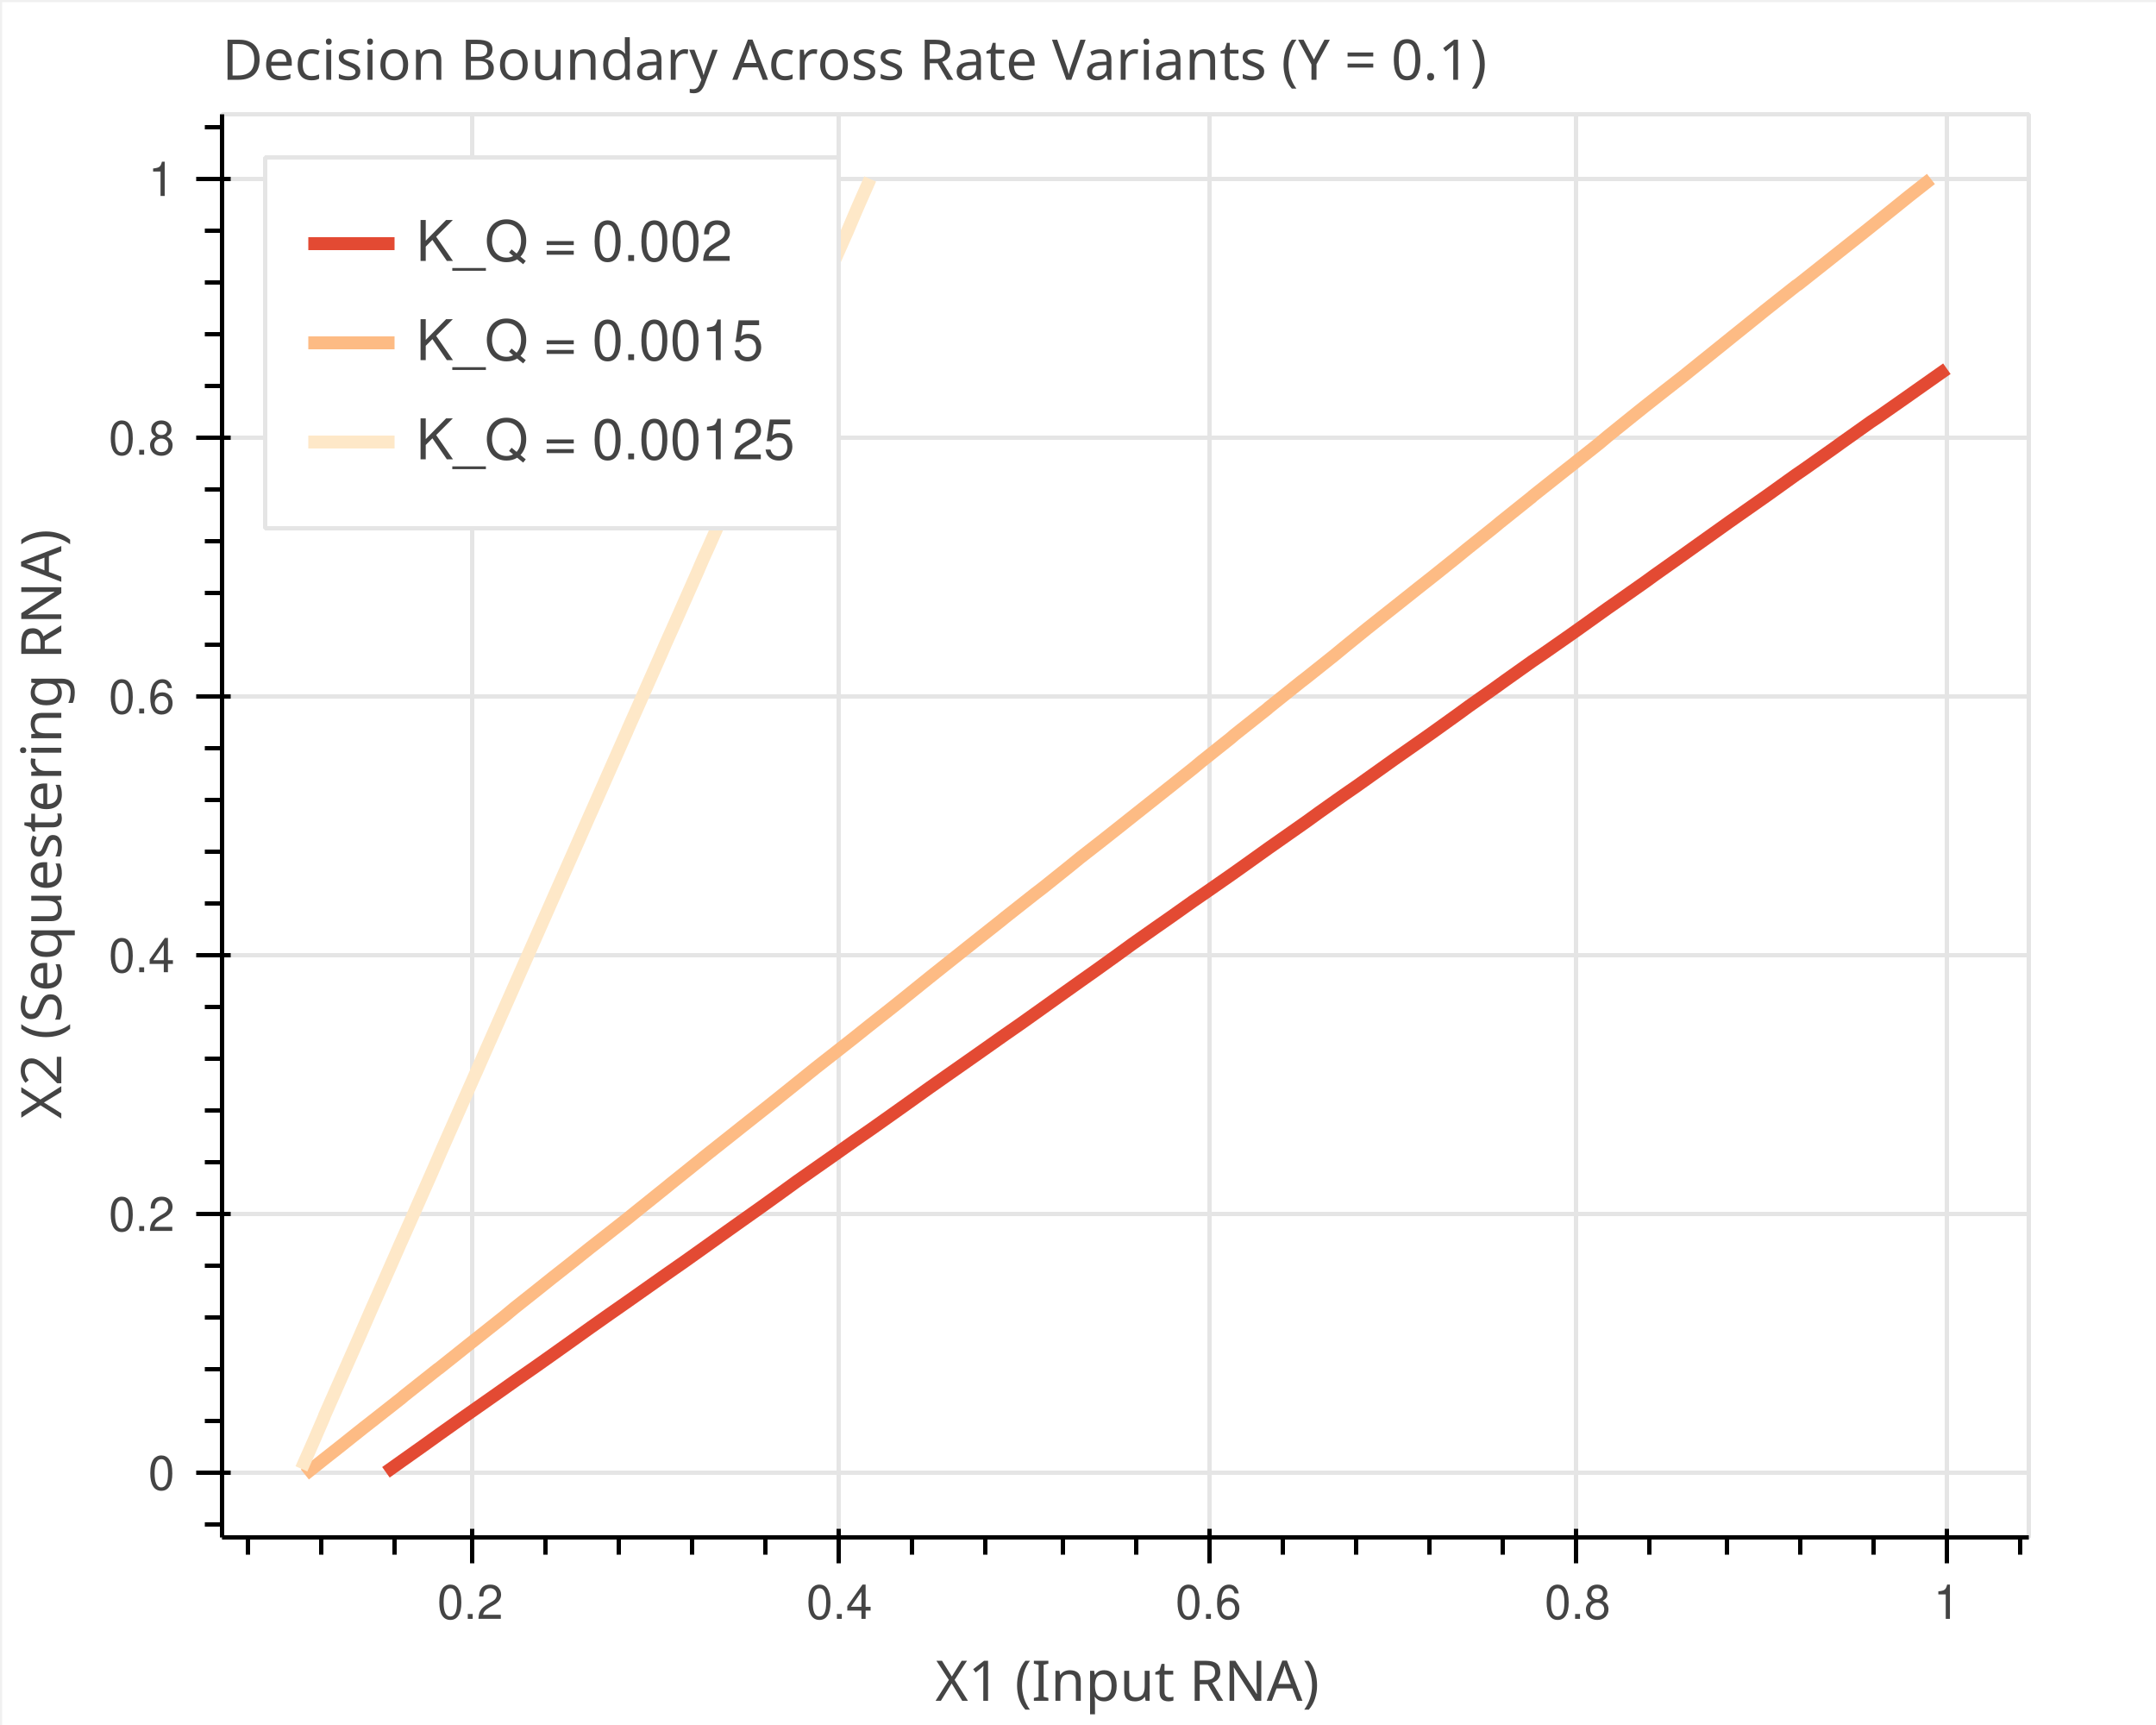
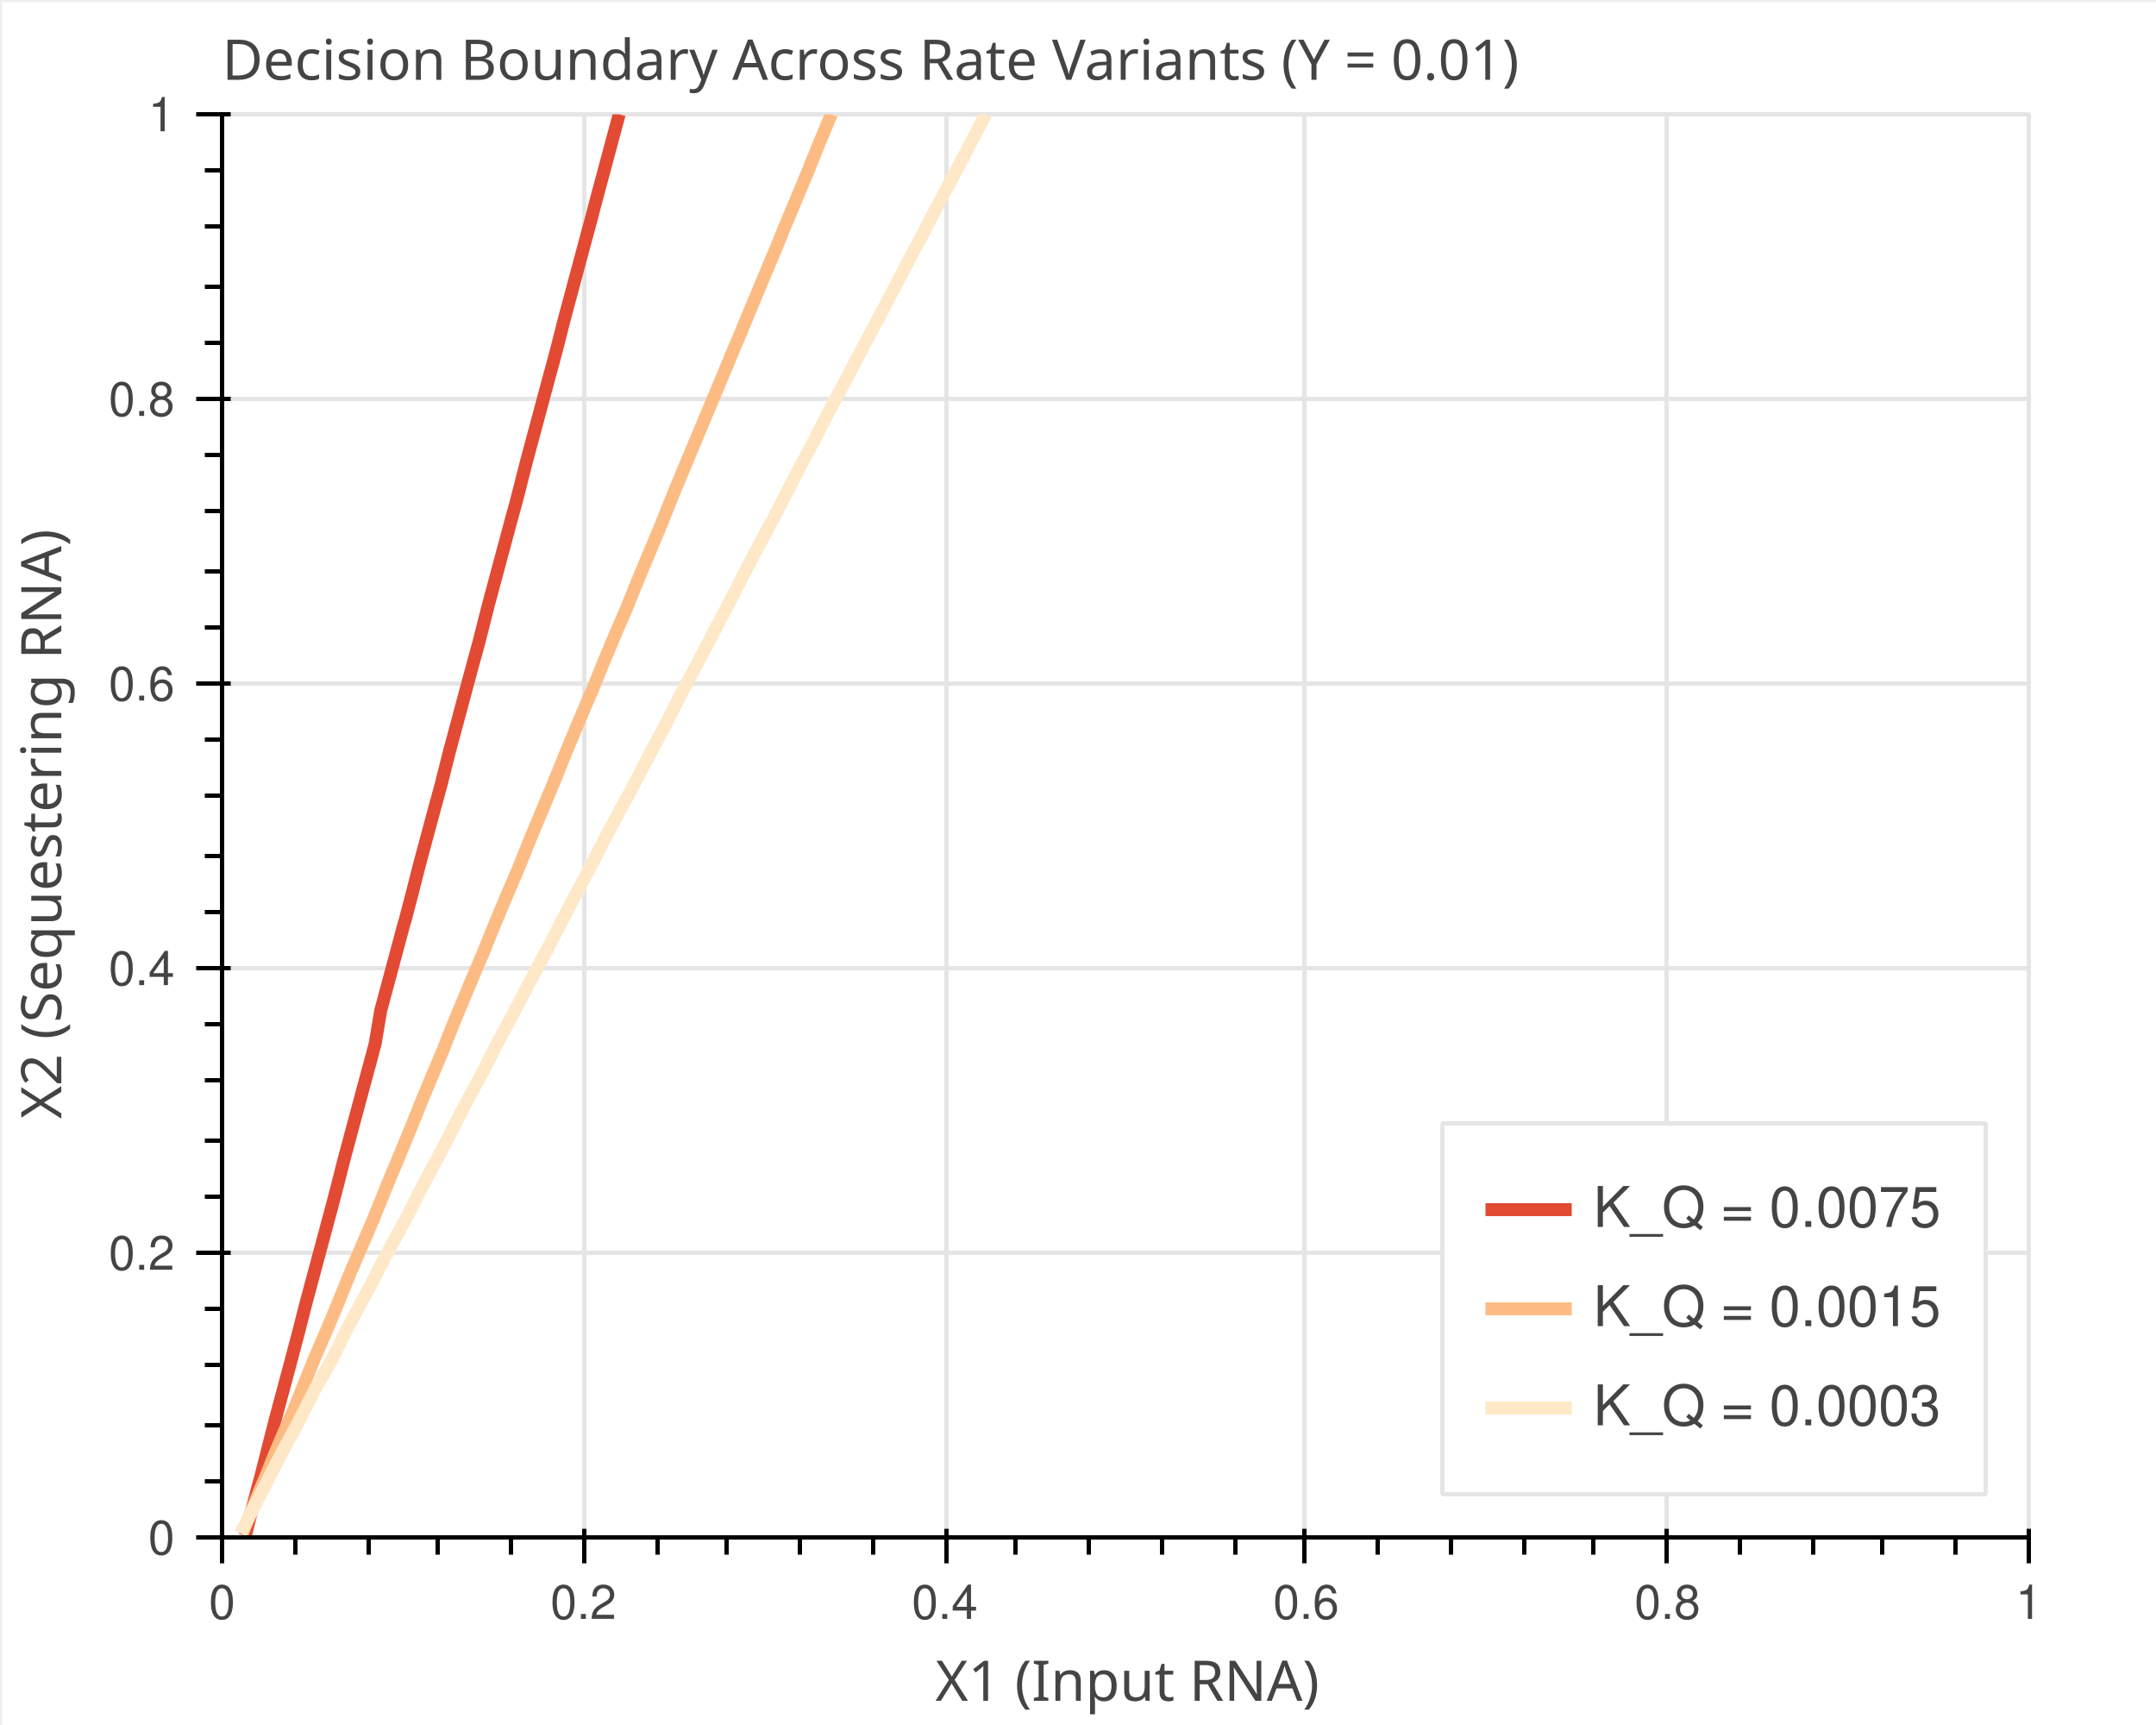
<svg xmlns="http://www.w3.org/2000/svg" xmlns:xlink="http://www.w3.org/1999/xlink" version="1.1" id="Layer_1" x="0px" y="0px" viewBox="0 0 500 400" style="enable-background:new 0 0 500 400;" xml:space="preserve">
  <style type="text/css">
- 	.st0{clip-path:url(#SVGID_00000153667897493103305140000009062312728895687861_);fill:#FFFFFF;}
+ 	.st0{clip-path:url(#SVGID_00000150092848766882906990000015708435401130100376_);fill:#FFFFFF;}
	.st1{fill:#FFFFFF;}
	.st2{fill:none;stroke:#E5E5E5;stroke-linejoin:bevel;stroke-miterlimit:10;}
	
- 		.st3{clip-path:url(#SVGID_00000167355350773438150640000005633632556524643484_);fill:none;stroke:#E5E5E5;stroke-linejoin:bevel;stroke-miterlimit:10;}
- 	
- 		.st4{clip-path:url(#SVGID_00000072258503374068529910000014060891580778507186_);fill:none;stroke:#E5E5E5;stroke-linejoin:bevel;stroke-miterlimit:10;}
- 	
- 		.st5{clip-path:url(#SVGID_00000180332540669607880650000015403361862307327658_);fill:none;stroke:#E34A33;stroke-width:3;stroke-linejoin:bevel;stroke-miterlimit:10;}
- 	
- 		.st6{clip-path:url(#SVGID_00000079483531434978476470000012505566690114913955_);fill:none;stroke:#FDBB84;stroke-width:3;stroke-linejoin:bevel;stroke-miterlimit:10;}
- 	
- 		.st7{clip-path:url(#SVGID_00000119833346457109495690000009820156921962625192_);fill:none;stroke:#FEE8C8;stroke-width:3;stroke-linejoin:bevel;stroke-miterlimit:10;}
+ 		.st3{clip-path:url(#SVGID_00000172401644121744486360000018071915149380299690_);fill:none;stroke:#E5E5E5;stroke-linejoin:bevel;stroke-miterlimit:10;}
+ 	
+ 		.st4{clip-path:url(#SVGID_00000106839834201154003540000004147566859154396324_);fill:none;stroke:#E5E5E5;stroke-linejoin:bevel;stroke-miterlimit:10;}
+ 	
+ 		.st5{clip-path:url(#SVGID_00000068667870076231431360000004173100761772117640_);fill:none;stroke:#E34A33;stroke-width:3;stroke-linejoin:bevel;stroke-miterlimit:10;}
+ 	
+ 		.st6{clip-path:url(#SVGID_00000059996595883269671580000000037470886050374842_);fill:none;stroke:#FDBB84;stroke-width:3;stroke-linejoin:bevel;stroke-miterlimit:10;}
+ 	
+ 		.st7{clip-path:url(#SVGID_00000008851959307082848820000002868061764430982307_);fill:none;stroke:#FEE8C8;stroke-width:3;stroke-linejoin:bevel;stroke-miterlimit:10;}
	.st8{fill:none;stroke:#000000;stroke-linejoin:bevel;stroke-miterlimit:10;}
	.st9{fill:#444444;}
	.st10{font-family:'Helvetica';}
	.st11{font-size:11px;}
	.st12{font-family:'Helvetica-Oblique';}
	.st13{font-size:13px;}
	
- 		.st14{clip-path:url(#SVGID_00000157265700821845118090000015177054553046029238_);fill:#FFFFFF;stroke:#E5E5E5;stroke-linejoin:bevel;stroke-miterlimit:10;}
- 	
- 		.st15{clip-path:url(#SVGID_00000034774931228920458910000001781920405922600617_);fill:none;stroke:#E34A33;stroke-width:3;stroke-linejoin:bevel;stroke-miterlimit:10;}
- 	.st16{clip-path:url(#SVGID_00000084514021230093867390000008772795935746859690_);}
- 	
- 		.st17{clip-path:url(#SVGID_00000167358358824024732210000007090570561947017130_);fill:none;stroke:#FDBB84;stroke-width:3;stroke-linejoin:bevel;stroke-miterlimit:10;}
- 	.st18{clip-path:url(#SVGID_00000147928802534770065520000004276249280847308932_);}
- 	
- 		.st19{clip-path:url(#SVGID_00000113318021652732447720000014337650566245563581_);fill:none;stroke:#FEE8C8;stroke-width:3;stroke-linejoin:bevel;stroke-miterlimit:10;}
- 	.st20{clip-path:url(#SVGID_00000036943345214160241560000009092886478842479514_);}
+ 		.st14{clip-path:url(#SVGID_00000030452859950795442460000004251959757649712310_);fill:#FFFFFF;stroke:#E5E5E5;stroke-linejoin:bevel;stroke-miterlimit:10;}
+ 	
+ 		.st15{clip-path:url(#SVGID_00000151539721764892693400000009225927394316516747_);fill:none;stroke:#E34A33;stroke-width:3;stroke-linejoin:bevel;stroke-miterlimit:10;}
+ 	.st16{clip-path:url(#SVGID_00000042724935588088298140000012700424271717345968_);}
+ 	
+ 		.st17{clip-path:url(#SVGID_00000003104011460716262750000009659877785491926918_);fill:none;stroke:#FDBB84;stroke-width:3;stroke-linejoin:bevel;stroke-miterlimit:10;}
+ 	.st18{clip-path:url(#SVGID_00000036226103217112840030000011126867547871979182_);}
+ 	
+ 		.st19{clip-path:url(#SVGID_00000170259075431595847980000014969001474003136165_);fill:none;stroke:#FEE8C8;stroke-width:3;stroke-linejoin:bevel;stroke-miterlimit:10;}
+ 	.st20{clip-path:url(#SVGID_00000174586895672016832360000011991243377683894442_);}
	.st21{font-family:'Helvetica-Bold';}
</style>
  <g>
    <defs>
      <path id="SVGID_1_" d="M0.5,0.5h500v400H0.5V0.5z M51.5,26.5h419v330h-419V26.5z" />
    </defs>
-     <clipPath id="SVGID_00000161597020022790308670000016988962467405213372_">
+     <clipPath id="SVGID_00000154402811151542654770000010423644885019658940_">
      <use xlink:href="#SVGID_1_" style="overflow:visible;" />
    </clipPath>
-     <path style="clip-path:url(#SVGID_00000161597020022790308670000016988962467405213372_);fill:#FFFFFF;" d="M0.5,0.5h500v400H0.5   V0.5z" />
+     <path style="clip-path:url(#SVGID_00000154402811151542654770000010423644885019658940_);fill:#FFFFFF;" d="M0.5,0.5h500v400H0.5   V0.5z" />
  </g>
  <path class="st1" d="M51.5,26.5h419v330h-419V26.5z" />
  <path class="st2" d="M51.5,26.5h419v330h-419V26.5z" />
  <g>
    <defs>
-       <rect id="SVGID_00000008839408013961252760000006928205225858655877_" x="51.5" y="26.5" width="419" height="330" />
-     </defs>
-     <clipPath id="SVGID_00000064336744359497426250000002000883398352679812_">
-       <use xlink:href="#SVGID_00000008839408013961252760000006928205225858655877_" style="overflow:visible;" />
-     </clipPath>
-     <path style="clip-path:url(#SVGID_00000064336744359497426250000002000883398352679812_);fill:none;stroke:#E5E5E5;stroke-linejoin:bevel;stroke-miterlimit:10;" d="   M109.5,356.5v-330 M194.5,356.5v-330 M280.5,356.5v-330 M365.5,356.5v-330 M451.5,356.5v-330" />
-   </g>
-   <g>
-     <defs>
-       <rect id="SVGID_00000072274540007360183380000002444104709760799673_" x="51.5" y="26.5" width="419" height="330" />
-     </defs>
-     <clipPath id="SVGID_00000132802181899232238820000001073561262311008699_">
-       <use xlink:href="#SVGID_00000072274540007360183380000002444104709760799673_" style="overflow:visible;" />
-     </clipPath>
-     <path style="clip-path:url(#SVGID_00000132802181899232238820000001073561262311008699_);fill:none;stroke:#E5E5E5;stroke-linejoin:bevel;stroke-miterlimit:10;" d="   M51.5,341.5h419 M51.5,281.5h419 M51.5,221.5h419 M51.5,161.5h419 M51.5,101.5h419 M51.5,41.5h419" />
-   </g>
-   <g>
-     <defs>
-       <rect id="SVGID_00000078030047265543155250000012631345752309839518_" x="51.5" y="26.5" width="419" height="330" />
-     </defs>
-     <clipPath id="SVGID_00000065758353760014529020000000709334624771275652_">
-       <use xlink:href="#SVGID_00000078030047265543155250000012631345752309839518_" style="overflow:visible;" />
-     </clipPath>
-     <path style="clip-path:url(#SVGID_00000065758353760014529020000000709334624771275652_);fill:none;stroke:#E34A33;stroke-width:3;stroke-linejoin:bevel;stroke-miterlimit:10;" d="   M451.5,85.5l-7.1,5l-1.7,1.2l-7,4.9l-1.8,1.2l-6.9,4.9l-1.8,1.3l-6.8,4.8l-1.9,1.3l-6.7,4.8l-2,1.4l-6.7,4.7l-2.1,1.5l-6.6,4.7   l-2.1,1.5l-6.5,4.6l-2.2,1.6l-6.4,4.5l-2.3,1.6l-6.3,4.5l-2.4,1.7l-6.3,4.4l-2.5,1.7l-6.2,4.4l-2.5,1.8l-6.1,4.3l-2.6,1.9l-6,4.3   l-2.7,1.9l-6,4.2l-2.8,2l-5.9,4.2l-2.9,2l-5.8,4.1l-2.9,2.1l-5.7,4l-3,2.1l-5.6,4l-3.1,2.2l-5.6,3.9l-3.2,2.2l-5.5,3.9l-3.3,2.3   l-5.4,3.8l-3.3,2.4l-5.3,3.8l-3.4,2.4l-5.2,3.7l-3.5,2.5l-5.2,3.7l-3.6,2.5l-5.1,3.6l-3.7,2.6l-5,3.5l-3.7,2.6l-4.9,3.5l-3.8,2.7   l-4.8,3.4l-3.9,2.7l-4.8,3.4l-4,2.8l-4.7,3.3l-4,2.9l-4.6,3.3l-4.1,2.9l-4.5,3.2l-4.2,3l-4.5,3.2l-4.3,3l-4.4,3.1l-4.4,3.1l-4.3,3   l-4.4,3.1l-4.2,3l-4.5,3.2l-4.1,2.9l-4.6,3.2l-4.1,2.9l-4.7,3.3l-4,2.8l-4.8,3.4l-3.9,2.8l-4.8,3.4l-3.8,2.7" />
-   </g>
-   <g>
-     <defs>
-       <rect id="SVGID_00000147932415405623084380000005250687076945958332_" x="51.5" y="26.5" width="419" height="330" />
-     </defs>
-     <clipPath id="SVGID_00000170997712568741450000000016441727544718669971_">
-       <use xlink:href="#SVGID_00000147932415405623084380000005250687076945958332_" style="overflow:visible;" />
-     </clipPath>
-     <path style="clip-path:url(#SVGID_00000170997712568741450000000016441727544718669971_);fill:none;stroke:#FDBB84;stroke-width:3;stroke-linejoin:bevel;stroke-miterlimit:10;" d="   M447.8,41.5l-5.1,4l-2.6,2.1l-6.1,4.9l-1.5,1.2l-7.2,5.7l-0.5,0.4l-7.7,6.1l-0.6,0.4l-7.2,5.7l-1.6,1.3l-6.1,4.9l-2.6,2.1l-5.1,4.1   l-3.6,2.9l-4.1,3.2l-4.7,3.7l-3,2.4l-5.7,4.6l-1.9,1.6l-6.8,5.4l-0.9,0.7l-7.7,6.1l-0.2,0.2l-7.5,6l-1.2,1l-6.5,5.2l-2.2,1.8   l-5.5,4.4l-3.3,2.6l-4.4,3.5l-4.3,3.4l-3.4,2.7l-5.3,4.3l-2.3,1.9l-6.4,5.1l-1.3,1l-7.5,6l-0.2,0.2l-7.7,6.1l-0.8,0.7l-6.9,5.5   l-1.8,1.5l-5.9,4.7l-2.9,2.3l-4.8,3.8l-3.9,3.1l-3.8,3l-5,3.9l-2.7,2.2l-6,4.8l-1.7,1.3l-7.1,5.6l-0.6,0.5l-7.7,6.1l-0.5,0.4   l-7.3,5.8l-1.5,1.2l-6.2,5l-2.5,2l-5.2,4.1l-3.5,2.8l-4.2,3.3l-4.6,3.6l-3.1,2.5l-5.6,4.5l-2,1.6l-6.7,5.3l-1,0.8l-7.7,6.1   l-0.1,0.1l-7.6,6.1l-1.1,0.9l-6.6,5.3l-2.1,1.7l-5.6,4.4l-3.2,2.5l-4.5,3.6l-4.2,3.3l-3.5,2.8l-5.3,4.2l-2.4,2l-6.3,5l-1.4,1.1   l-7.4,5.9l-0.3,0.2l-7.7,6.1l-0.7,0.6l-7,5.5l-1.8,1.4l-5.9,4.7l-2.8,2.2l-4.9,3.9" />
-   </g>
-   <g>
-     <defs>
-       <rect id="SVGID_00000183229882071501223380000001663255700689262482_" x="51.5" y="26.5" width="419" height="330" />
-     </defs>
-     <clipPath id="SVGID_00000037689037722234575700000012731960205366221186_">
-       <use xlink:href="#SVGID_00000183229882071501223380000001663255700689262482_" style="overflow:visible;" />
-     </clipPath>
-     <path style="clip-path:url(#SVGID_00000037689037722234575700000012731960205366221186_);fill:none;stroke:#FEE8C8;stroke-width:3;stroke-linejoin:bevel;stroke-miterlimit:10;" d="   M201.8,41.5l-2.7,6.1l-0.9,2.1l-1.7,4l-2.7,6.1l-2.7,6.1l-1.6,3.7l-1,2.4l-2.7,6.1l-2.7,6.1l-2.3,5.3l-0.3,0.8l-2.7,6.1l-2.7,6.1   l-2.7,6.1l-0.4,0.8l-2.3,5.3l-2.7,6.1l-2.7,6.1l-1.1,2.4l-1.6,3.7l-2.7,6.1l-2.7,6.1l-1.8,4l-0.9,2.1l-2.7,6.1l-2.7,6.1l-2.5,5.6   l-0.2,0.5l-2.7,6.1l-2.7,6.1l-2.7,6.1l-0.5,1.1l-2.2,5l-2.7,6.1l-2.7,6.1l-1.2,2.7l-1.5,3.4l-2.7,6.1l-2.7,6.1l-1.9,4.3l-0.8,1.8   l-2.7,6.1l-2.7,6.1l-2.6,5.9l-0.1,0.2l-2.7,6.1l-2.7,6.1l-2.7,6.1l-0.6,1.4l-2.1,4.8l-2.7,6.1l-2.7,6.1l-1.3,2.9l-1.4,3.2l-2.7,6.1   l-2.7,6.1l-2,4.6l-0.7,1.6l-2.7,6.1l-2.7,6.1l-2.7,6.1l0,0.1l-2.6,6l-2.7,6.1" />
+       <rect id="SVGID_00000105421288722441003080000000293509267143591303_" x="51.5" y="26.5" width="419" height="330" />
+     </defs>
+     <clipPath id="SVGID_00000033346122108419417040000015515185148492960395_">
+       <use xlink:href="#SVGID_00000105421288722441003080000000293509267143591303_" style="overflow:visible;" />
+     </clipPath>
+     <path style="clip-path:url(#SVGID_00000033346122108419417040000015515185148492960395_);fill:none;stroke:#E5E5E5;stroke-linejoin:bevel;stroke-miterlimit:10;" d="   M135.5,356.5v-330 M219.5,356.5v-330 M302.5,356.5v-330 M386.5,356.5v-330" />
+   </g>
+   <g>
+     <defs>
+       <rect id="SVGID_00000133506258147693906660000016480857473944245681_" x="51.5" y="26.5" width="419" height="330" />
+     </defs>
+     <clipPath id="SVGID_00000042709014653954014100000002297342714674853026_">
+       <use xlink:href="#SVGID_00000133506258147693906660000016480857473944245681_" style="overflow:visible;" />
+     </clipPath>
+     <path style="clip-path:url(#SVGID_00000042709014653954014100000002297342714674853026_);fill:none;stroke:#E5E5E5;stroke-linejoin:bevel;stroke-miterlimit:10;" d="   M51.5,290.5h419 M51.5,224.5h419 M51.5,158.5h419 M51.5,92.5h419" />
+   </g>
+   <g>
+     <defs>
+       <rect id="SVGID_00000044874498192495423310000000811965607168693665_" x="51.5" y="26.5" width="419" height="330" />
+     </defs>
+     <clipPath id="SVGID_00000121240606208464493820000013122140709349999502_">
+       <use xlink:href="#SVGID_00000044874498192495423310000000811965607168693665_" style="overflow:visible;" />
+     </clipPath>
+     <path style="clip-path:url(#SVGID_00000121240606208464493820000013122140709349999502_);fill:none;stroke:#E34A33;stroke-width:3;stroke-linejoin:bevel;stroke-miterlimit:10;" d="   M143.6,26.5l-1.8,6.7l-1.8,6.7l-1.8,6.7l-1.3,5l-0.5,1.8l-1.8,6.7l-1.8,6.7l-1.8,6.7l-1.7,6.7l-1,3.8l-0.8,2.9l-1.8,6.7l-1.8,6.7   l-1.8,6.7l-1.7,6.7l-0.7,2.7l-1.1,4l-1.8,6.7l-1.8,6.7l-1.8,6.7l-1.7,6.7l-0.4,1.6l-1.4,5.1l-1.8,6.7l-1.8,6.7l-1.8,6.7l-1.7,6.7   l-0.1,0.5l-1.7,6.2l-1.8,6.7l-1.8,6.7l-1.7,6.7l-1.6,6.1l-0.2,0.6l-1.8,6.7l-1.8,6.7l-1.8,6.7L87,242l-1.3,4.9l-0.5,1.8l-1.8,6.7   l-1.8,6.7l-1.8,6.7l-1.7,6.7l-1,3.8l-0.8,3l-1.8,6.7l-1.8,6.7l-1.8,6.7l-1.7,6.7l-0.7,2.6l-1.1,4.2l-1.8,6.7l-1.8,6.7l-1.7,6.7   l-1.7,6.7l-0.4,1.4l-1.4,5.3l-1.7,6.7" />
+   </g>
+   <g>
+     <defs>
+       <rect id="SVGID_00000044149120505519703600000013610093095076910476_" x="51.5" y="26.5" width="419" height="330" />
+     </defs>
+     <clipPath id="SVGID_00000043427757714011506910000003900297332274106504_">
+       <use xlink:href="#SVGID_00000044149120505519703600000013610093095076910476_" style="overflow:visible;" />
+     </clipPath>
+     <path style="clip-path:url(#SVGID_00000043427757714011506910000003900297332274106504_);fill:none;stroke:#FDBB84;stroke-width:3;stroke-linejoin:bevel;stroke-miterlimit:10;" d="   M192.8,26.5l-2.8,6.7l-1.7,4.2l-1,2.5l-2.8,6.7l-2.8,6.7l-1.9,4.7l-0.9,2.1l-2.8,6.7l-2.8,6.7l-2.1,5.1l-0.7,1.6l-2.8,6.7l-2.8,6.7   l-2.3,5.5l-0.5,1.2l-2.8,6.7l-2.8,6.7l-2.4,6l-0.3,0.8l-2.8,6.7l-2.8,6.7l-2.6,6.4l-0.1,0.3l-2.9,6.7l-2.8,6.7l-2.7,6.7l-0.1,0.1   l-2.8,6.6l-2.8,6.7l-2.7,6.7l-0.2,0.5l-2.6,6.2l-2.8,6.7l-2.7,6.7l-0.4,1l-2.5,5.8l-2.8,6.7l-2.7,6.7l-0.6,1.4l-2.3,5.4l-2.8,6.7   l-2.7,6.7l-0.7,1.8l-2.1,5l-2.8,6.7l-2.7,6.7l-0.9,2.2l-1.9,4.6l-2.8,6.7l-2.7,6.7l-1.1,2.6l-1.8,4.2l-2.9,6.7l-2.7,6.7l-1.2,2.9   l-1.6,3.8l-2.9,6.7l-2.7,6.7l-1.3,3.3l-1.5,3.5l-2.9,6.7l-2.7,6.7l-1.5,3.5l-1.3,3.2l-2.7,6.7" />
+   </g>
+   <g>
+     <defs>
+       <rect id="SVGID_00000052091391975598310630000016708311852261018791_" x="51.5" y="26.5" width="419" height="330" />
+     </defs>
+     <clipPath id="SVGID_00000072261070458743675080000002106221333174453394_">
+       <use xlink:href="#SVGID_00000052091391975598310630000016708311852261018791_" style="overflow:visible;" />
+     </clipPath>
+     <path style="clip-path:url(#SVGID_00000072261070458743675080000002106221333174453394_);fill:none;stroke:#FEE8C8;stroke-width:3;stroke-linejoin:bevel;stroke-miterlimit:10;" d="   M228.6,26.5l-3.5,6.7l-2.5,4.8l-1,1.9l-3.6,6.7l-3.5,6.7l-0.5,1l-3.1,5.8l-3.5,6.7l-2,3.8l-1.5,2.9l-3.6,6.7l-3.5,6.7l0,0l-3.6,6.7   l-3.5,6.7l-1.4,2.8l-2.1,3.9l-3.5,6.7l-2.9,5.7l-0.6,1.1l-3.6,6.7l-3.5,6.7l-0.9,1.8l-2.6,5l-3.5,6.7l-2.4,4.6l-1.1,2.1l-3.6,6.7   l-3.4,6.7l-0.4,0.8l-3.2,6l-3.5,6.7l-1.9,3.6l-1.7,3.1l-3.6,6.7l-3.3,6.5l-0.1,0.2l-3.6,6.7l-3.5,6.7l-1.3,2.6l-2.2,4.2l-3.6,6.7   l-2.8,5.4l-0.7,1.3l-3.6,6.7l-3.4,6.7l-0.8,1.5l-2.8,5.2l-3.5,6.7l-2.2,4.4l-1.3,2.4l-3.6,6.7l-3.4,6.7l-0.3,0.6l-3.4,6.2l-3.5,6.7   l-1.7,3.3l-1.9,3.5l-3.6,6.7l-3.1,6.3l-0.2,0.4l-3.8,6.7l-3.4,6.7l-1.1,2.1l-2.5,4.6l-3.5,6.7l-2.5,4.9l-0.9,1.8l-3.4,6.7" />
  </g>
  <path class="st8" d="M51.5,356.5h419" />
-   <path class="st8" d="M109.5,362.5v-8 M194.5,362.5v-8 M280.5,362.5v-8 M365.5,362.5v-8 M451.5,362.5v-8" />
-   <path class="st8" d="M91.5,360.5v-4 M74.5,360.5v-4 M57.5,360.5v-4 M109.5,360.5v-4 M126.5,360.5v-4 M143.5,360.5v-4 M160.5,360.5  v-4 M177.5,360.5v-4 M194.5,360.5v-4 M211.5,360.5v-4 M228.5,360.5v-4 M246.5,360.5v-4 M263.5,360.5v-4 M280.5,360.5v-4   M297.5,360.5v-4 M314.5,360.5v-4 M331.5,360.5v-4 M348.5,360.5v-4 M365.5,360.5v-4 M382.5,360.5v-4 M400.5,360.5v-4 M417.5,360.5  v-4 M434.5,360.5v-4 M451.5,360.5v-4 M468.5,360.5v-4" />
-   <text transform="matrix(1 0 0 1 101.412 375.3901)" class="st9 st10 st11">0.2</text>
-   <text transform="matrix(1 0 0 1 187.0122 375.3901)" class="st9 st10 st11">0.4</text>
-   <text transform="matrix(1 0 0 1 272.6124 375.3901)" class="st9 st10 st11">0.6</text>
-   <text transform="matrix(1 0 0 1 358.2126 375.3901)" class="st9 st10 st11">0.8</text>
-   <text transform="matrix(1 0 0 1 448.3962 375.3901)" class="st9 st10 st11">1</text>
+   <path class="st8" d="M51.5,362.5v-8 M135.5,362.5v-8 M219.5,362.5v-8 M302.5,362.5v-8 M386.5,362.5v-8 M470.5,362.5v-8" />
+   <path class="st8" d="M51.5,360.5v-4 M68.5,360.5v-4 M85.5,360.5v-4 M101.5,360.5v-4 M118.5,360.5v-4 M135.5,360.5v-4 M152.5,360.5  v-4 M168.5,360.5v-4 M185.5,360.5v-4 M202.5,360.5v-4 M219.5,360.5v-4 M235.5,360.5v-4 M252.5,360.5v-4 M269.5,360.5v-4   M286.5,360.5v-4 M302.5,360.5v-4 M319.5,360.5v-4 M336.5,360.5v-4 M353.5,360.5v-4 M369.5,360.5v-4 M386.5,360.5v-4 M403.5,360.5  v-4 M420.5,360.5v-4 M436.5,360.5v-4 M453.5,360.5v-4 M470.5,360.5v-4" />
+   <text transform="matrix(1 0 0 1 48.4417 375.3901)" class="st9 st10 st11">0</text>
+   <text transform="matrix(1 0 0 1 127.6583 375.3901)" class="st9 st10 st11">0.2</text>
+   <text transform="matrix(1 0 0 1 211.4583 375.3901)" class="st9 st10 st11">0.4</text>
+   <text transform="matrix(1 0 0 1 295.2583 375.3901)" class="st9 st10 st11">0.6</text>
+   <text transform="matrix(1 0 0 1 379.0583 375.3901)" class="st9 st10 st11">0.8</text>
+   <text transform="matrix(1 0 0 1 467.4417 375.3901)" class="st9 st10 st11">1</text>
  <text transform="matrix(1 0 0 1 216.9167 394.3901)" class="st9 st12 st13">X1 (Input RNA)</text>
  <path class="st8" d="M51.5,356.5v-330" />
-   <path class="st8" d="M45.5,341.5h8 M45.5,281.5h8 M45.5,221.5h8 M45.5,161.5h8 M45.5,101.5h8 M45.5,41.5h8" />
-   <path class="st8" d="M47.5,353.5h4 M47.5,341.5h4 M47.5,329.5h4 M47.5,317.5h4 M47.5,305.5h4 M47.5,293.5h4 M47.5,281.5h4   M47.5,269.5h4 M47.5,257.5h4 M47.5,245.5h4 M47.5,233.5h4 M47.5,221.5h4 M47.5,209.5h4 M47.5,197.5h4 M47.5,185.5h4 M47.5,173.5h4   M47.5,161.5h4 M47.5,149.5h4 M47.5,137.5h4 M47.5,125.5h4 M47.5,113.5h4 M47.5,101.5h4 M47.5,89.5h4 M47.5,77.5h4 M47.5,65.5h4   M47.5,53.5h4 M47.5,41.5h4 M47.5,29.5h4" />
-   <text transform="matrix(1 0 0 1 34.3833 345.4451)" class="st9 st10 st11">0</text>
-   <text transform="matrix(1 0 0 1 25.2167 285.4451)" class="st9 st10 st11">0.2</text>
-   <text transform="matrix(1 0 0 1 25.2167 225.4451)" class="st9 st10 st11">0.4</text>
-   <text transform="matrix(1 0 0 1 25.2167 165.4451)" class="st9 st10 st11">0.6</text>
-   <text transform="matrix(1 0 0 1 25.2167 105.4451)" class="st9 st10 st11">0.8</text>
-   <text transform="matrix(1 0 0 1 34.3833 45.4451)" class="st9 st10 st11">1</text>
+   <path class="st8" d="M45.5,356.5h8 M45.5,290.5h8 M45.5,224.5h8 M45.5,158.5h8 M45.5,92.5h8 M45.5,26.5h8" />
+   <path class="st8" d="M47.5,356.5h4 M47.5,343.5h4 M47.5,330.5h4 M47.5,316.5h4 M47.5,303.5h4 M47.5,290.5h4 M47.5,277.5h4   M47.5,264.5h4 M47.5,250.5h4 M47.5,237.5h4 M47.5,224.5h4 M47.5,211.5h4 M47.5,198.5h4 M47.5,184.5h4 M47.5,171.5h4 M47.5,158.5h4   M47.5,145.5h4 M47.5,132.5h4 M47.5,118.5h4 M47.5,105.5h4 M47.5,92.5h4 M47.5,79.5h4 M47.5,66.5h4 M47.5,52.5h4 M47.5,39.5h4   M47.5,26.5h4" />
+   <text transform="matrix(1 0 0 1 34.3833 360.4451)" class="st9 st10 st11">0</text>
+   <text transform="matrix(1 0 0 1 25.2167 294.4451)" class="st9 st10 st11">0.2</text>
+   <text transform="matrix(1 0 0 1 25.2167 228.4451)" class="st9 st10 st11">0.4</text>
+   <text transform="matrix(1 0 0 1 25.2167 162.4451)" class="st9 st10 st11">0.6</text>
+   <text transform="matrix(1 0 0 1 25.2167 96.4451)" class="st9 st10 st11">0.8</text>
+   <text transform="matrix(1 0 0 1 34.3833 30.4451)" class="st9 st10 st11">1</text>
  <text transform="matrix(6.123234e-17 -1 1 6.123234e-17 14.2167 259.4336)" class="st9 st12 st13">X2 (Sequestering RNA)</text>
  <g>
    <defs>
-       <rect id="SVGID_00000158026762083166946330000002789789412463853185_" x="51.5" y="26.5" width="419" height="330" />
-     </defs>
-     <clipPath id="SVGID_00000072961331950229692280000002366187250333185971_">
-       <use xlink:href="#SVGID_00000158026762083166946330000002789789412463853185_" style="overflow:visible;" />
-     </clipPath>
-     <path style="clip-path:url(#SVGID_00000072961331950229692280000002366187250333185971_);fill:#FFFFFF;stroke:#E5E5E5;stroke-linejoin:bevel;stroke-miterlimit:10;" d="   M61.5,36.5h133v86h-133V36.5z" />
-   </g>
-   <g>
-     <defs>
-       <rect id="SVGID_00000155852793719666749230000014155628811272424112_" x="51.5" y="26.5" width="419" height="330" />
-     </defs>
-     <clipPath id="SVGID_00000067214375190865058870000010111252363074744742_">
-       <use xlink:href="#SVGID_00000155852793719666749230000014155628811272424112_" style="overflow:visible;" />
-     </clipPath>
-     <path style="clip-path:url(#SVGID_00000067214375190865058870000010111252363074744742_);fill:none;stroke:#E34A33;stroke-width:3;stroke-linejoin:bevel;stroke-miterlimit:10;" d="   M71.5,56.5h20" />
-   </g>
-   <g>
-     <defs>
-       <rect id="SVGID_00000096017859901488035640000006792680800407950522_" x="51.5" y="26.5" width="419" height="330" />
-     </defs>
-     <clipPath id="SVGID_00000140012100247765628270000017982742970780422588_">
-       <use xlink:href="#SVGID_00000096017859901488035640000006792680800407950522_" style="overflow:visible;" />
-     </clipPath>
-     <g style="clip-path:url(#SVGID_00000140012100247765628270000017982742970780422588_);">
-       <text transform="matrix(1 0 0 1 96.5 60.5)" class="st9 st10 st13">K_Q = 0.002</text>
+       <rect id="SVGID_00000060028328977801923540000002492426779491496578_" x="51.5" y="26.5" width="419" height="330" />
+     </defs>
+     <clipPath id="SVGID_00000035517227114316361780000007457026711308921752_">
+       <use xlink:href="#SVGID_00000060028328977801923540000002492426779491496578_" style="overflow:visible;" />
+     </clipPath>
+     <path style="clip-path:url(#SVGID_00000035517227114316361780000007457026711308921752_);fill:#FFFFFF;stroke:#E5E5E5;stroke-linejoin:bevel;stroke-miterlimit:10;" d="   M334.5,260.5h126v86h-126V260.5z" />
+   </g>
+   <g>
+     <defs>
+       <rect id="SVGID_00000004517615620050880190000011036434859508371389_" x="51.5" y="26.5" width="419" height="330" />
+     </defs>
+     <clipPath id="SVGID_00000060728527110331892580000011852186394035397794_">
+       <use xlink:href="#SVGID_00000004517615620050880190000011036434859508371389_" style="overflow:visible;" />
+     </clipPath>
+     <path style="clip-path:url(#SVGID_00000060728527110331892580000011852186394035397794_);fill:none;stroke:#E34A33;stroke-width:3;stroke-linejoin:bevel;stroke-miterlimit:10;" d="   M344.5,280.5h20" />
+   </g>
+   <g>
+     <defs>
+       <rect id="SVGID_00000103232284385562552700000013673881920919217547_" x="51.5" y="26.5" width="419" height="330" />
+     </defs>
+     <clipPath id="SVGID_00000057123276930145691450000018319598380000531869_">
+       <use xlink:href="#SVGID_00000103232284385562552700000013673881920919217547_" style="overflow:visible;" />
+     </clipPath>
+     <g style="clip-path:url(#SVGID_00000057123276930145691450000018319598380000531869_);">
+       <text transform="matrix(1 0 0 1 369.5 284.5)" class="st9 st10 st13">K_Q = 0.0075</text>
    </g>
  </g>
  <g>
    <defs>
-       <rect id="SVGID_00000039827498429485039130000005810915267649262986_" x="51.5" y="26.5" width="419" height="330" />
-     </defs>
-     <clipPath id="SVGID_00000033330656884602862270000012620019952587921323_">
-       <use xlink:href="#SVGID_00000039827498429485039130000005810915267649262986_" style="overflow:visible;" />
-     </clipPath>
-   </g>
-   <g>
-     <defs>
-       <rect id="SVGID_00000157299042783747160870000002914143640534246794_" x="51.5" y="26.5" width="419" height="330" />
-     </defs>
-     <clipPath id="SVGID_00000074435272850078946330000003495802520204700801_">
-       <use xlink:href="#SVGID_00000157299042783747160870000002914143640534246794_" style="overflow:visible;" />
-     </clipPath>
-     <path style="clip-path:url(#SVGID_00000074435272850078946330000003495802520204700801_);fill:none;stroke:#FDBB84;stroke-width:3;stroke-linejoin:bevel;stroke-miterlimit:10;" d="   M71.5,79.5h20" />
-   </g>
-   <g>
-     <defs>
-       <rect id="SVGID_00000021113369041159369510000002235178260718300065_" x="51.5" y="26.5" width="419" height="330" />
-     </defs>
-     <clipPath id="SVGID_00000065788849169750027880000000423236783333107638_">
-       <use xlink:href="#SVGID_00000021113369041159369510000002235178260718300065_" style="overflow:visible;" />
-     </clipPath>
-     <g style="clip-path:url(#SVGID_00000065788849169750027880000000423236783333107638_);">
-       <text transform="matrix(1 0 0 1 96.5 83.5)" class="st9 st10 st13">K_Q = 0.0015</text>
+       <rect id="SVGID_00000090981438638694206810000005660151081121674938_" x="51.5" y="26.5" width="419" height="330" />
+     </defs>
+     <clipPath id="SVGID_00000016067925103068451520000008342584638977874108_">
+       <use xlink:href="#SVGID_00000090981438638694206810000005660151081121674938_" style="overflow:visible;" />
+     </clipPath>
+   </g>
+   <g>
+     <defs>
+       <rect id="SVGID_00000080179253766761039010000002244144271580824253_" x="51.5" y="26.5" width="419" height="330" />
+     </defs>
+     <clipPath id="SVGID_00000173860120062176508560000002330087562939114942_">
+       <use xlink:href="#SVGID_00000080179253766761039010000002244144271580824253_" style="overflow:visible;" />
+     </clipPath>
+     <path style="clip-path:url(#SVGID_00000173860120062176508560000002330087562939114942_);fill:none;stroke:#FDBB84;stroke-width:3;stroke-linejoin:bevel;stroke-miterlimit:10;" d="   M344.5,303.5h20" />
+   </g>
+   <g>
+     <defs>
+       <rect id="SVGID_00000171719408443230141760000013311007146488077455_" x="51.5" y="26.5" width="419" height="330" />
+     </defs>
+     <clipPath id="SVGID_00000139254383537352670540000005506285159514458037_">
+       <use xlink:href="#SVGID_00000171719408443230141760000013311007146488077455_" style="overflow:visible;" />
+     </clipPath>
+     <g style="clip-path:url(#SVGID_00000139254383537352670540000005506285159514458037_);">
+       <text transform="matrix(1 0 0 1 369.5 307.5)" class="st9 st10 st13">K_Q = 0.0015</text>
    </g>
  </g>
  <g>
    <defs>
-       <rect id="SVGID_00000133488121197454829860000004860476068207090875_" x="51.5" y="26.5" width="419" height="330" />
-     </defs>
-     <clipPath id="SVGID_00000145032473933708125440000000726340269062340765_">
-       <use xlink:href="#SVGID_00000133488121197454829860000004860476068207090875_" style="overflow:visible;" />
-     </clipPath>
-   </g>
-   <g>
-     <defs>
-       <rect id="SVGID_00000044864436049872882100000008161918200218485932_" x="51.5" y="26.5" width="419" height="330" />
-     </defs>
-     <clipPath id="SVGID_00000041260527238597616660000010959787697623392959_">
-       <use xlink:href="#SVGID_00000044864436049872882100000008161918200218485932_" style="overflow:visible;" />
-     </clipPath>
-     <path style="clip-path:url(#SVGID_00000041260527238597616660000010959787697623392959_);fill:none;stroke:#FEE8C8;stroke-width:3;stroke-linejoin:bevel;stroke-miterlimit:10;" d="   M71.5,102.5h20" />
-   </g>
-   <g>
-     <defs>
-       <rect id="SVGID_00000122679627954640141400000014816489961583300543_" x="51.5" y="26.5" width="419" height="330" />
-     </defs>
-     <clipPath id="SVGID_00000006675630171836432250000005785426349032944520_">
-       <use xlink:href="#SVGID_00000122679627954640141400000014816489961583300543_" style="overflow:visible;" />
-     </clipPath>
-     <g style="clip-path:url(#SVGID_00000006675630171836432250000005785426349032944520_);">
-       <text transform="matrix(1 0 0 1 96.5 106.5)" class="st9 st10 st13">K_Q = 0.00125</text>
+       <rect id="SVGID_00000070118068298391161410000007636431143352233660_" x="51.5" y="26.5" width="419" height="330" />
+     </defs>
+     <clipPath id="SVGID_00000072258159038582611480000013579743802684937344_">
+       <use xlink:href="#SVGID_00000070118068298391161410000007636431143352233660_" style="overflow:visible;" />
+     </clipPath>
+   </g>
+   <g>
+     <defs>
+       <rect id="SVGID_00000084519066824423760520000016210439747266497457_" x="51.5" y="26.5" width="419" height="330" />
+     </defs>
+     <clipPath id="SVGID_00000177485955260219002660000003332113360444243368_">
+       <use xlink:href="#SVGID_00000084519066824423760520000016210439747266497457_" style="overflow:visible;" />
+     </clipPath>
+     <path style="clip-path:url(#SVGID_00000177485955260219002660000003332113360444243368_);fill:none;stroke:#FEE8C8;stroke-width:3;stroke-linejoin:bevel;stroke-miterlimit:10;" d="   M344.5,326.5h20" />
+   </g>
+   <g>
+     <defs>
+       <rect id="SVGID_00000024716208831871751780000014251658187745230516_" x="51.5" y="26.5" width="419" height="330" />
+     </defs>
+     <clipPath id="SVGID_00000142166153756274374410000013831798887713213845_">
+       <use xlink:href="#SVGID_00000024716208831871751780000014251658187745230516_" style="overflow:visible;" />
+     </clipPath>
+     <g style="clip-path:url(#SVGID_00000142166153756274374410000013831798887713213845_);">
+       <text transform="matrix(1 0 0 1 369.5 330.5)" class="st9 st10 st13">K_Q = 0.0003</text>
    </g>
  </g>
  <g>
    <defs>
-       <rect id="SVGID_00000036949866807296881970000011256318659872709024_" x="51.5" y="26.5" width="419" height="330" />
-     </defs>
-     <clipPath id="SVGID_00000058577775684573356440000001393853057770301887_">
-       <use xlink:href="#SVGID_00000036949866807296881970000011256318659872709024_" style="overflow:visible;" />
-     </clipPath>
-   </g>
-   <text transform="matrix(1 0 0 1 51.5 18.5)" class="st9 st21 st13">Decision Boundary Across Rate Variants (Y = 0.1)</text>
+       <rect id="SVGID_00000030468159365651291160000013115056580007145122_" x="51.5" y="26.5" width="419" height="330" />
+     </defs>
+     <clipPath id="SVGID_00000147212186442584636710000015896425515637163189_">
+       <use xlink:href="#SVGID_00000030468159365651291160000013115056580007145122_" style="overflow:visible;" />
+     </clipPath>
+   </g>
+   <text transform="matrix(1 0 0 1 51.5 18.5)" class="st9 st21 st13">Decision Boundary Across Rate Variants (Y = 0.01)</text>
</svg>
